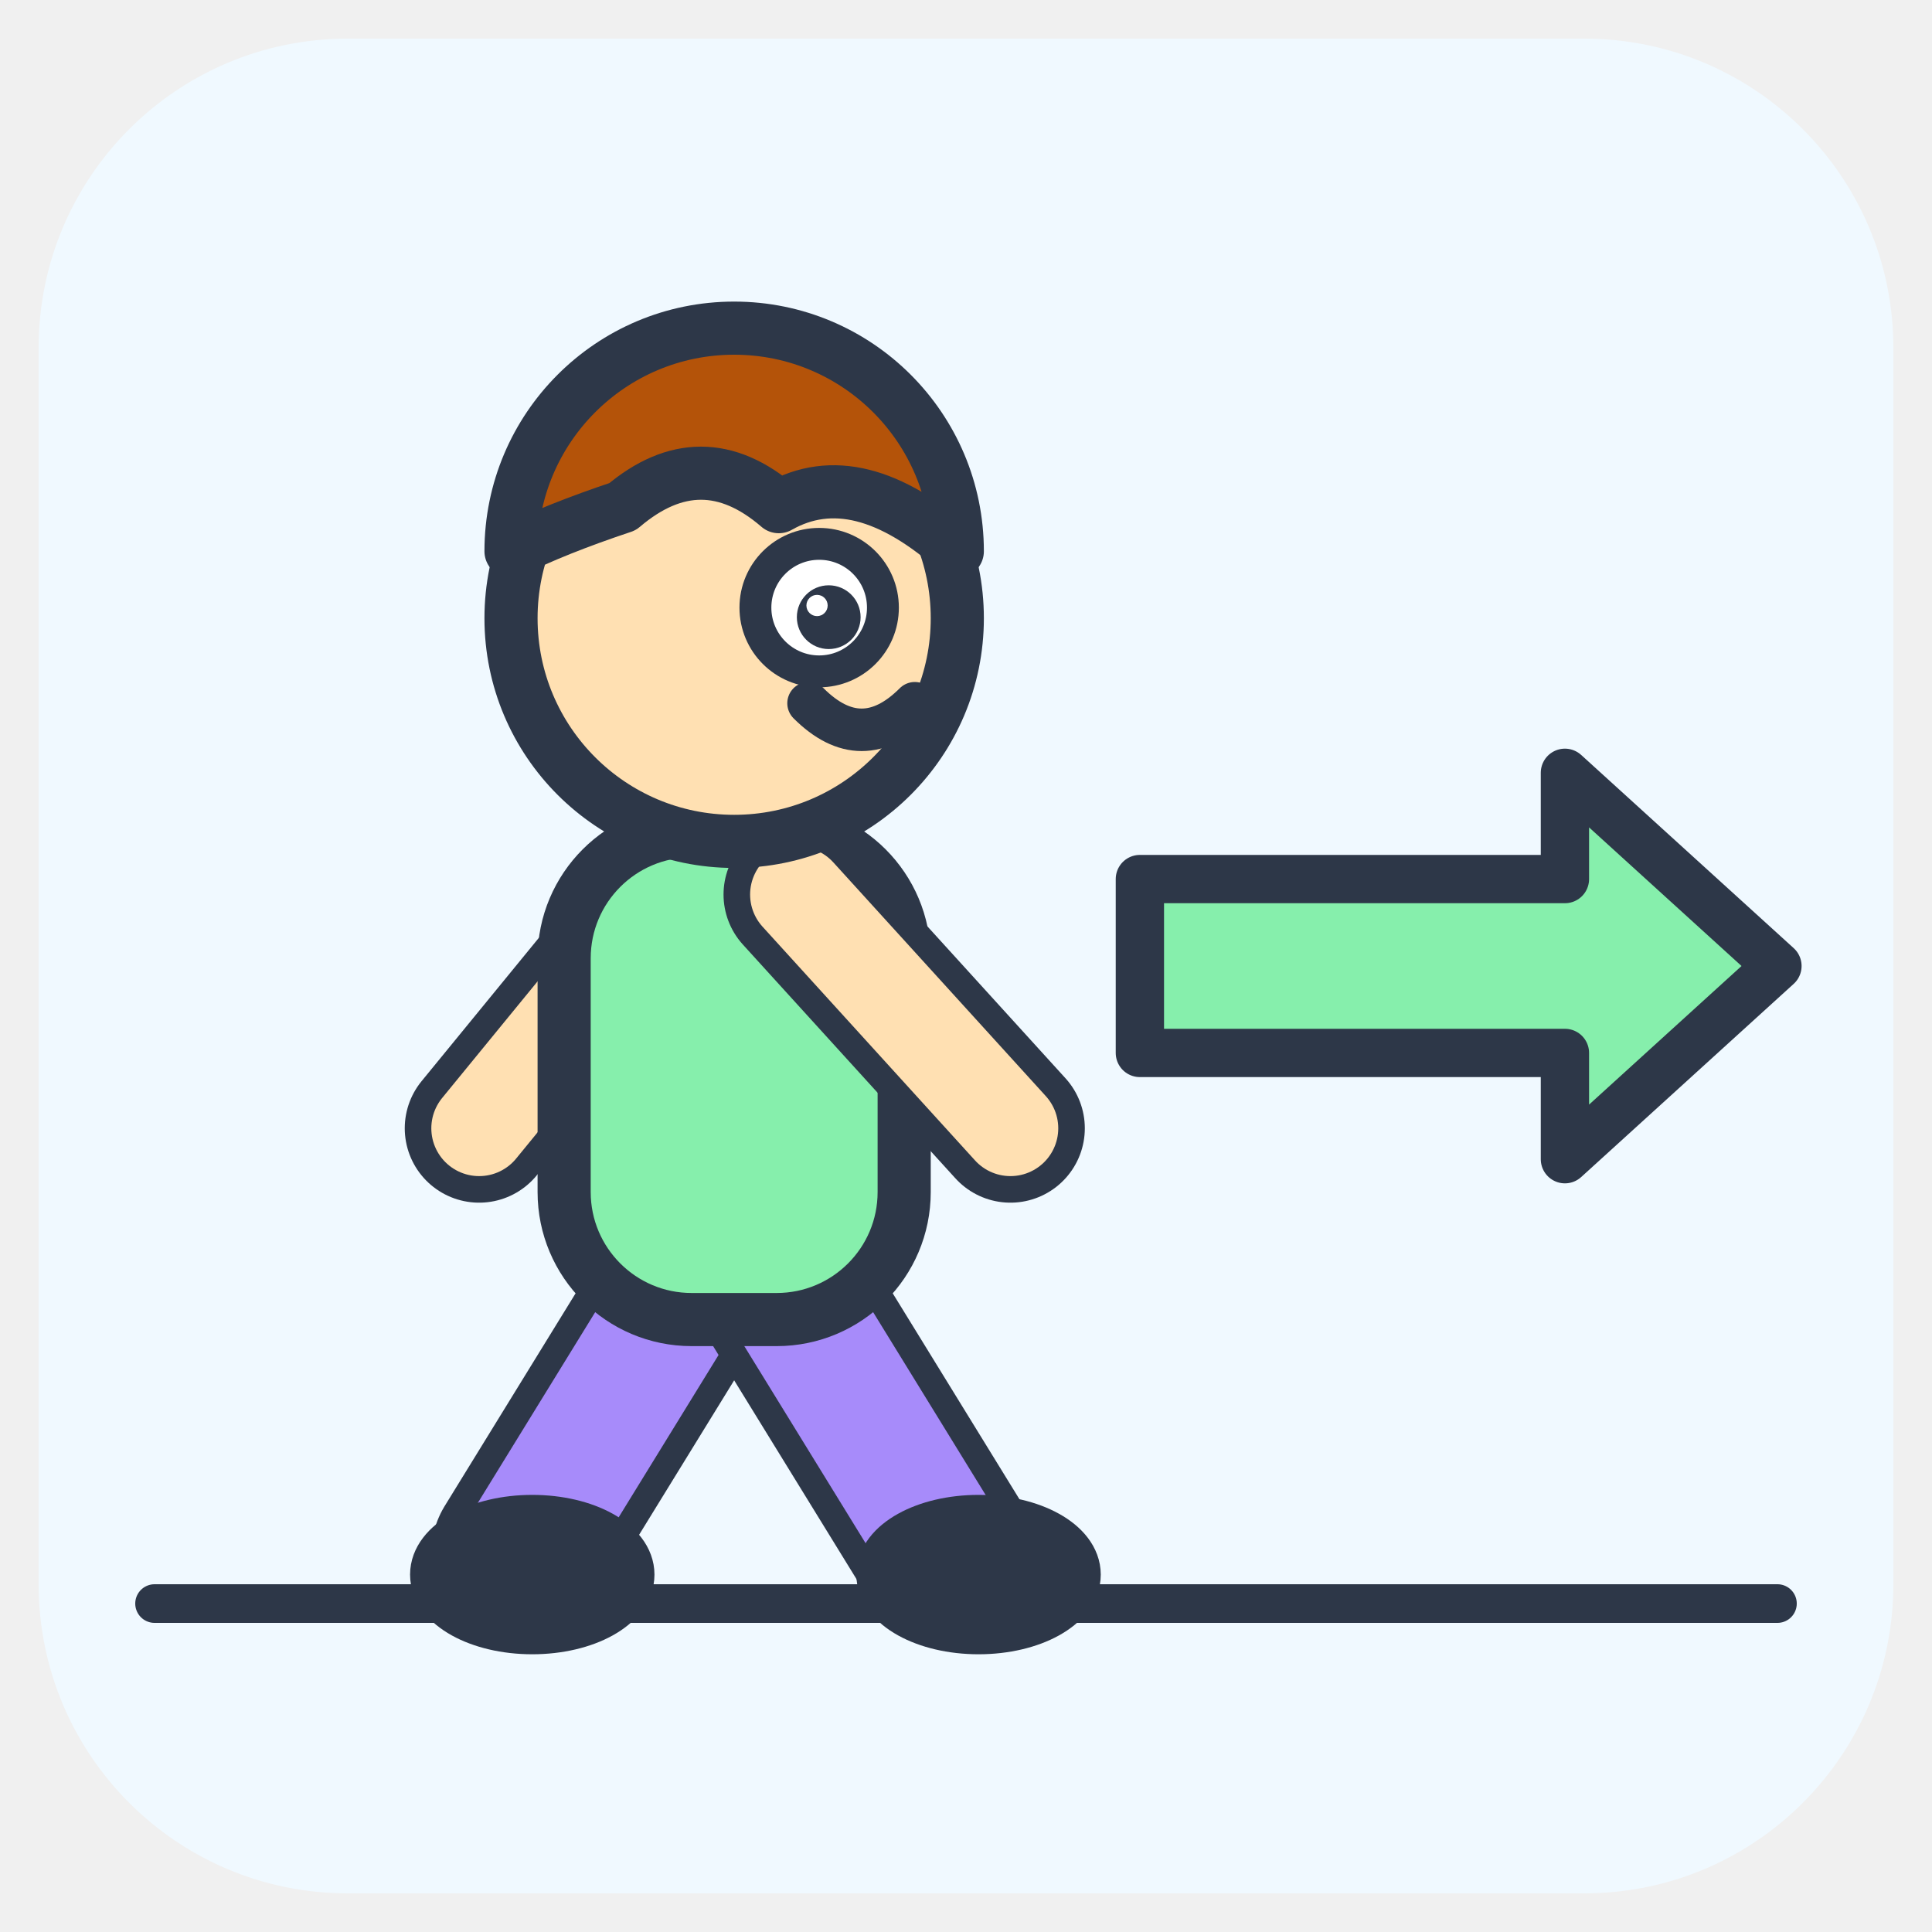
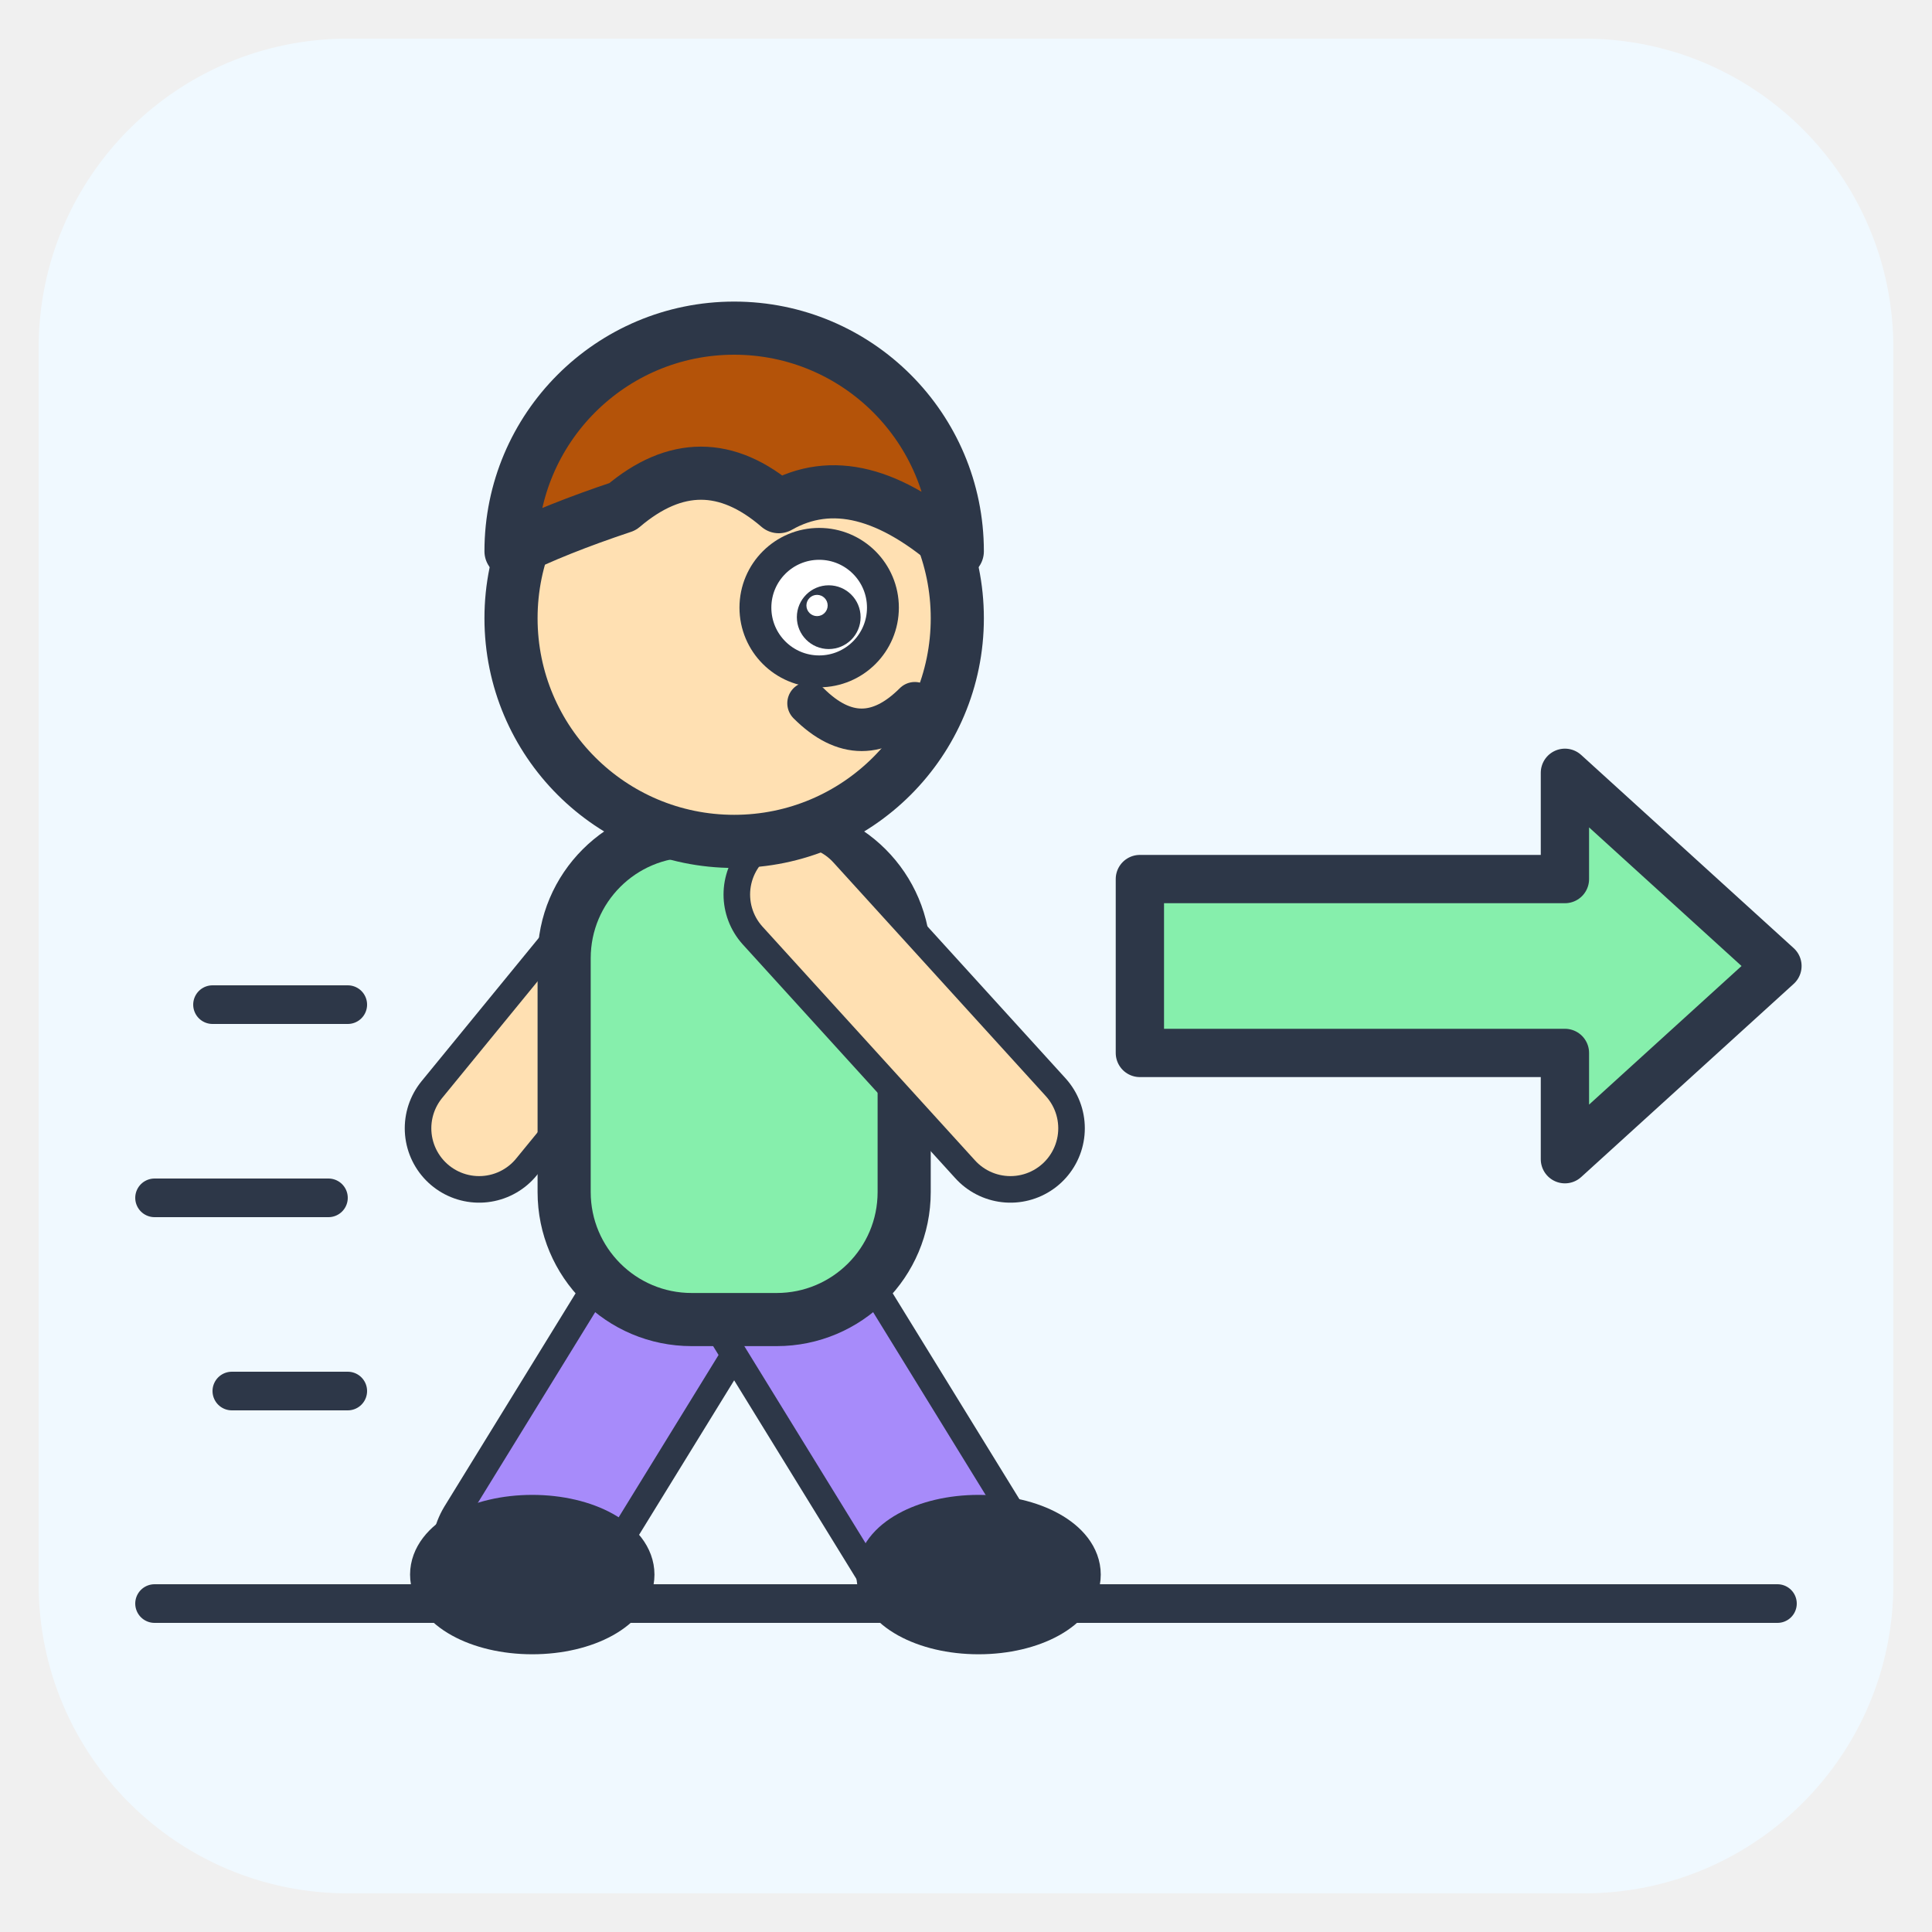
<svg xmlns="http://www.w3.org/2000/svg" viewBox="0 0 200 200" role="img" aria-label="קדימה">
  <rect x="4" y="4" width="192" height="192" rx="32" fill="#F0F9FF" />
  <g stroke="#2D3748" stroke-width="5" stroke-linejoin="round" stroke-linecap="round">
    <path d="M16 166 H184" fill="none" stroke-width="4" />
+     <path d="M22 104 h14 M16 124 h18 M24 144 h12" fill="none" stroke-width="4" />
    <g transform="translate(76 64) scale(1.1)">
      <path d="M-6 26 L-24 48" fill="none" stroke-width="14" />
      <path d="M-6 26 L-24 48" fill="none" stroke="#FFE0B2" stroke-width="9" />
      <path d="M-4 62 L-20 88" fill="none" stroke-width="17" />
      <path d="M-4 62 L-20 88" fill="none" stroke="#A78BFA" stroke-width="12" />
      <path d="M4 62 L20 88" fill="none" stroke-width="17" />
      <path d="M4 62 L20 88" fill="none" stroke="#A78BFA" stroke-width="12" />
      <ellipse cx="-19" cy="90" rx="9" ry="5" fill="#2D3748" />
      <ellipse cx="23" cy="90" rx="9" ry="5" fill="#2D3748" />
      <rect x="-16" y="20" width="32" height="46" rx="12" fill="#86EFAC" />
      <path d="M6 26 L26 48" fill="none" stroke-width="14" />
      <path d="M6 26 L26 48" fill="none" stroke="#FFE0B2" stroke-width="9" />
      <circle cx="0" cy="0" r="21" fill="#FFE0B2" />
      <path d="M-21 -6.3 A21 21 0 0 1 21 -6.3 Q11.6 -14.7 4.2 -10.5 Q-3.1 -16.8 -10.5 -10.5 Q-16.8 -8.4 -21 -6.3Z" fill="#B45309" />
      <circle cx="8" cy="-1" r="6" fill="#fff" stroke-width="3" />
      <circle cx="8.9" cy="-0.1" r="3" fill="#2D3748" stroke="none" />
      <circle cx="7.8" cy="-1.2" r="1" fill="#fff" stroke="none" />
      <path d="M7 8 Q12 13 17 8" fill="none" stroke-width="4" />
    </g>
    <polygon transform="translate(118 100) rotate(0)" points="0,-9 44,-9 44,-20 66,0 44,20 44,9 0,9" fill="#86EFAC" />
  </g>
</svg>
